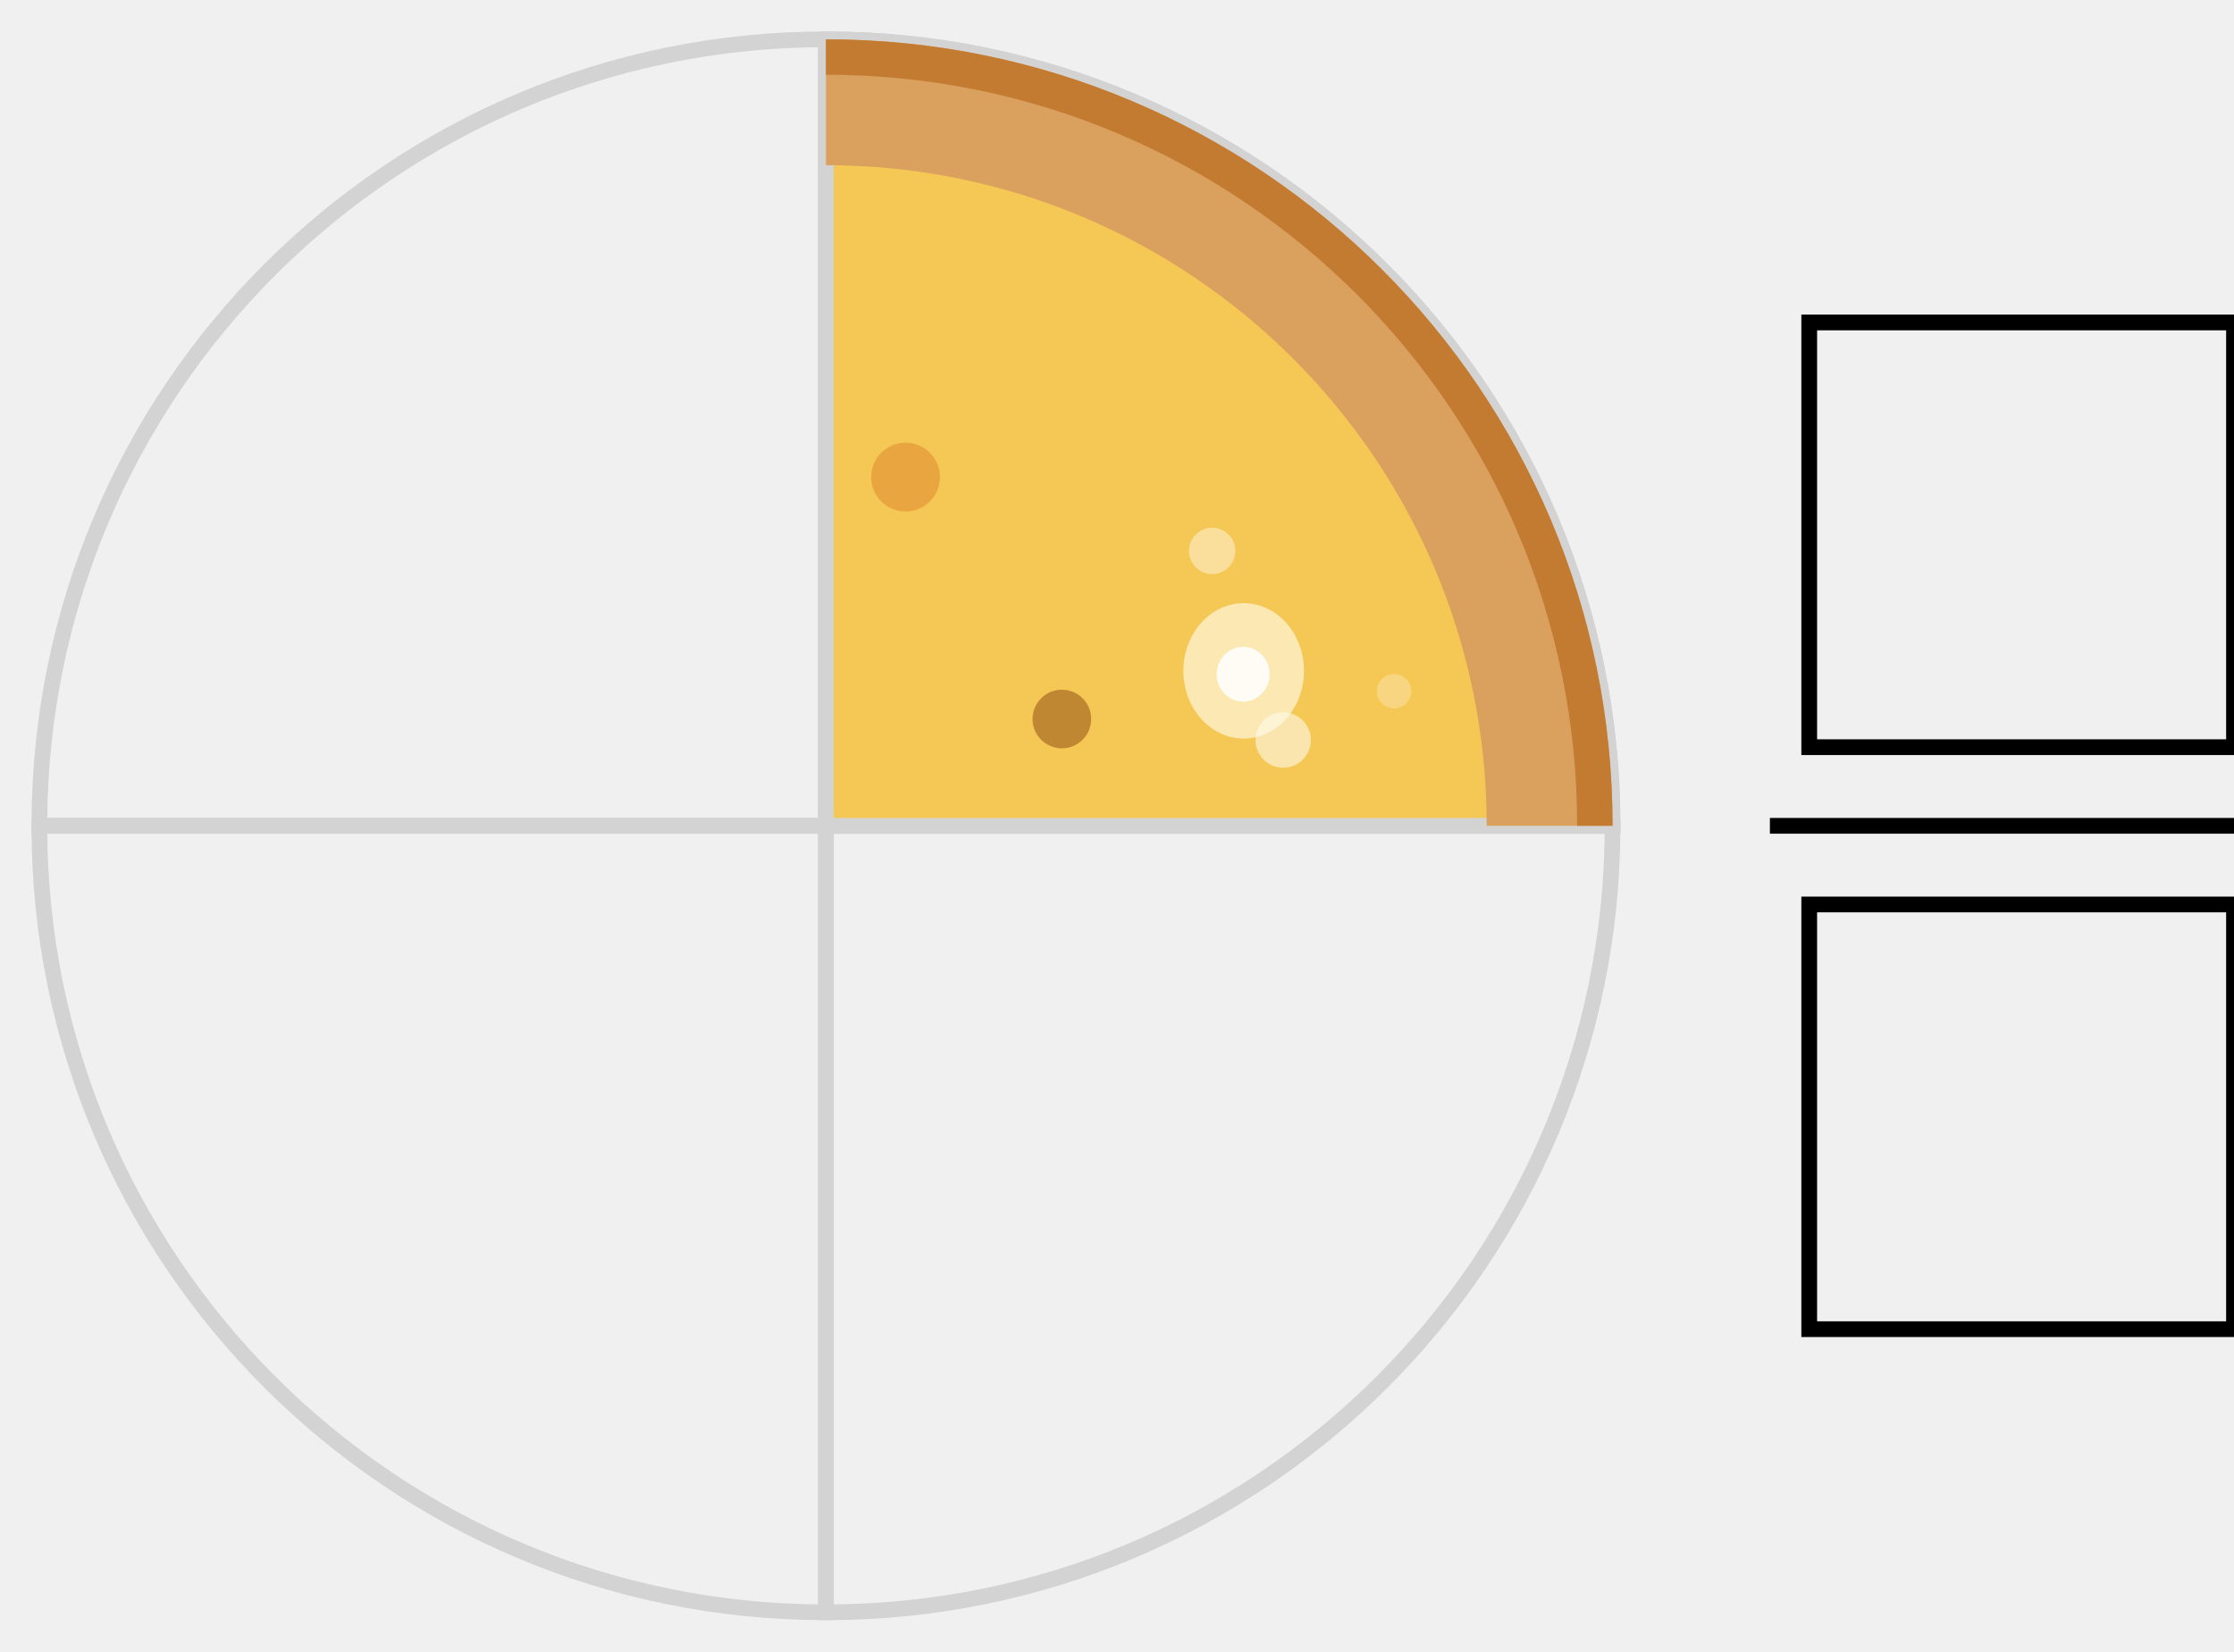
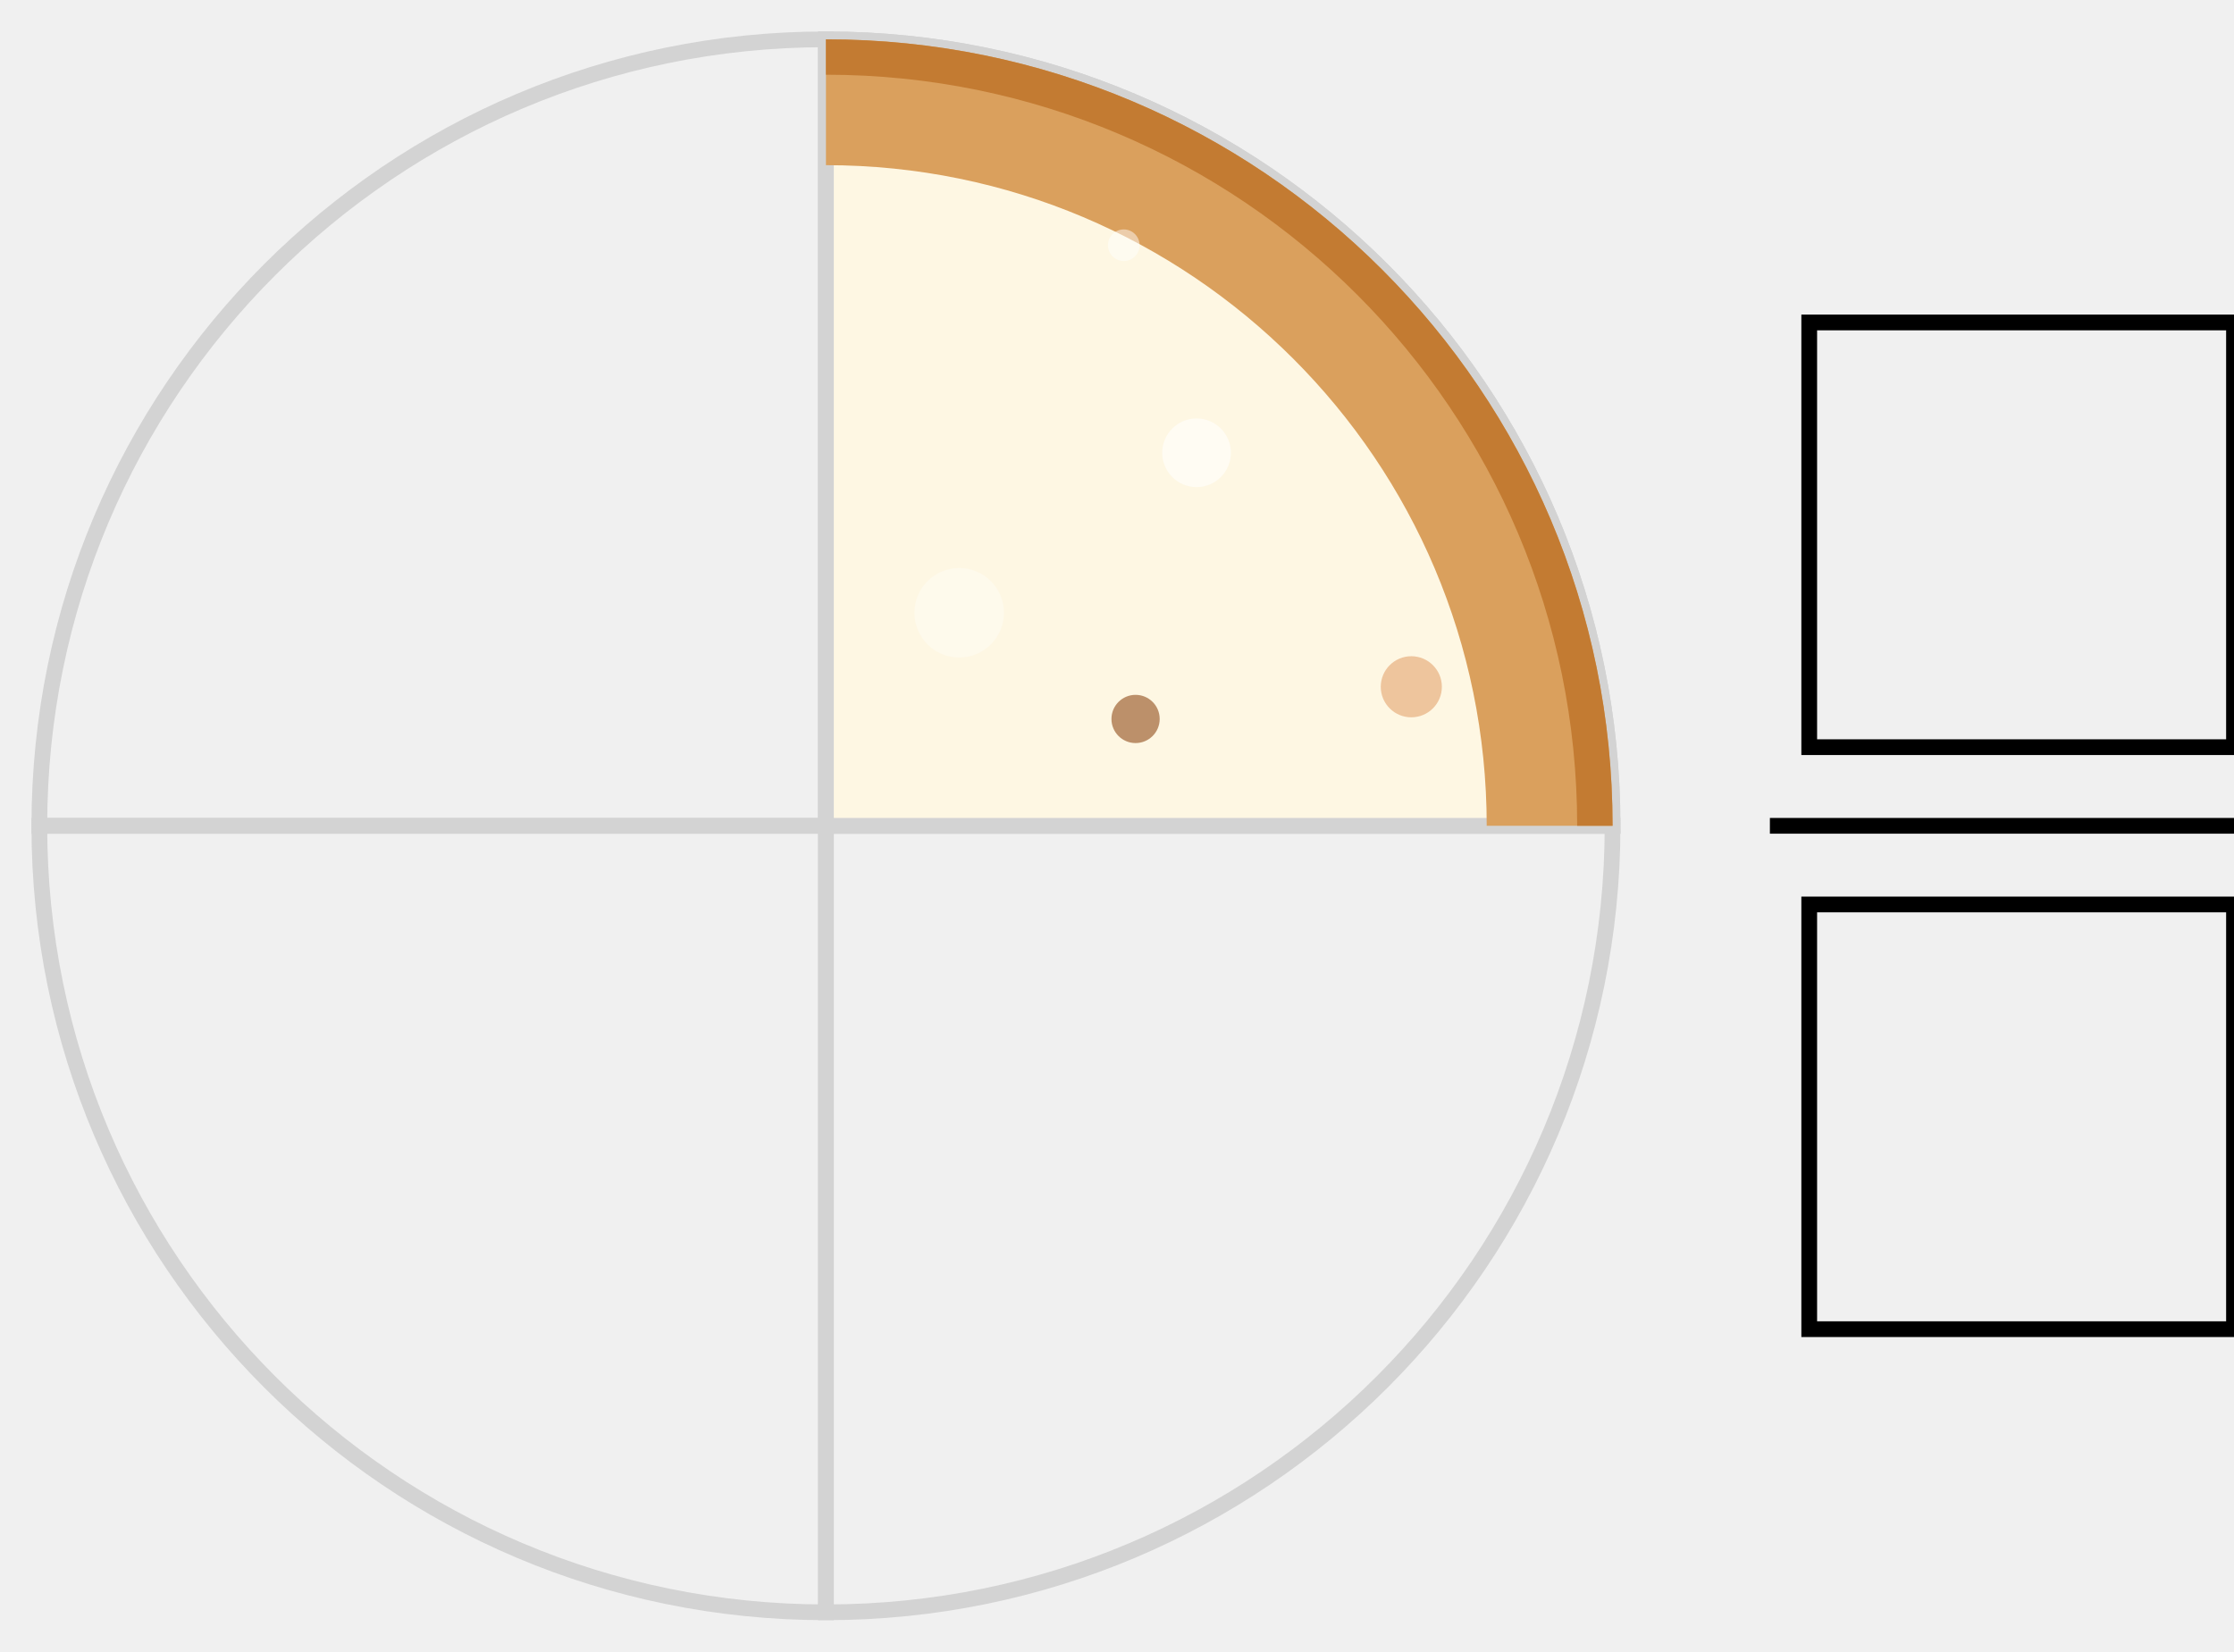
<svg xmlns="http://www.w3.org/2000/svg" xmlns:xlink="http://www.w3.org/1999/xlink" width="284.0" height="210" viewBox="0 0 284.0 210">
  <defs>
-     <clipPath id="clip-4472019264-4536267728">
+     <clipPath id="clip-4464482624-4528707152">
      <path d="M105.0,105.0 L105.0,5.0 A100,100,0,0,1,205.0,105.0 Z" fill="none" />
    </clipPath>
  </defs>
  <g>
    <path d="M105.0,105.0 L105.0,5.0 A100,100,0,0,1,205.0,105.0 Z" fill="none" stroke="lightgray" stroke-width="2" />
    <path d="M105.0,105.0 L205.0,105.0 A100,100,0,0,1,105.0,205.0 Z" fill="none" stroke="lightgray" stroke-width="2" />
    <path d="M105.0,105.0 L105.0,205.0 A100,100,0,0,1,5.0,105 Z" fill="none" stroke="lightgray" stroke-width="2" />
    <path d="M105.0,105.0 L5.0,105 A100,100,0,0,1,105,5.0 Z" fill="none" stroke="lightgray" stroke-width="2" />
-     <path d="M105.0,105.0 L105.0,5.0 A100,100,0,0,1,205.0,105.0 Z" fill="#F5C754" stroke="lightgray" stroke-width="2" />
-     <use xlink:href="#clip-4472019264-4536267728" />
-     <g clip-path="url(#clip-4472019264-4536267728)">
+     <path d="M105.0,105.0 L105.0,5.0 A100,100,0,0,1,205.0,105.0 Z" fill="#FEF7E3" stroke="lightgray" stroke-width="2" />
+     <use xlink:href="#clip-4464482624-4528707152" />
+     <g clip-path="url(#clip-4464482624-4528707152)">
      <circle cx="105.0" cy="105.0" r="92" stroke="#DAA05D" stroke-width="16" fill="none" />
      <circle cx="105.0" cy="105.0" r="98" stroke="#C37B32" stroke-width="5" fill="none" />
-       <circle cx="101.543" cy="181.601" r="3.157" fill="#8B4513" fill-opacity="0.462" />
-       <circle cx="165.971" cy="113.401" r="4.448" fill="#FFFFFF" fill-opacity="0.293" />
-       <circle cx="75.746" cy="27.188" r="2.994" fill="#FFDE75" fill-opacity="0.366" />
-       <circle cx="76.848" cy="95.05" r="2.89" fill="#FFFFFF" fill-opacity="0.574" />
-       <circle cx="103.37" cy="164.659" r="3.386" fill="#FFDE75" fill-opacity="0.459" />
-       <circle cx="134.991" cy="91.42" r="3.727" fill="#8B4513" fill-opacity="0.494" />
-       <circle cx="163.129" cy="94.089" r="3.524" fill="#FFFFFF" fill-opacity="0.529" />
-       <circle cx="115.119" cy="60.661" r="4.373" fill="#D2691E" fill-opacity="0.361" />
-       <circle cx="31.529" cy="72.633" r="3.269" fill="#FFDE75" fill-opacity="0.51" />
-       <circle cx="177.219" cy="87.887" r="2.185" fill="#FFFFFF" fill-opacity="0.26" />
-       <circle cx="86.828" cy="51.133" r="3.409" fill="#FFDE75" fill-opacity="0.596" />
-       <circle cx="122.903" cy="180.247" r="4.688" fill="#FFFFFF" fill-opacity="0.495" />
-       <circle cx="91.966" cy="160.9" r="5.776" fill="#8B4513" fill-opacity="0.412" />
-       <circle cx="154.097" cy="70.047" r="2.95" fill="#FFFFFF" fill-opacity="0.42" />
-       <circle cx="46.181" cy="72.882" r="3.224" fill="#FFDE75" fill-opacity="0.451" />
-       <ellipse cx="58.042" cy="83.084" rx="9.948" ry="6.225" fill="#FFFDF0" fill-opacity="0.6" />
-       <ellipse cx="58.818" cy="82.684" rx="3.193" ry="2.05" fill="#FFFFFF" fill-opacity="0.85" />
-       <ellipse cx="115.408" cy="117.515" rx="7.367" ry="7.172" fill="#FFFDF0" fill-opacity="0.6" />
-       <ellipse cx="115.66" cy="117.861" rx="4.474" ry="3.45" fill="#FFFFFF" fill-opacity="0.85" />
-       <ellipse cx="158.106" cy="85.299" rx="7.667" ry="8.607" fill="#FFFDF0" fill-opacity="0.6" />
-       <ellipse cx="158.04" cy="85.725" rx="3.362" ry="3.493" fill="#FFFFFF" fill-opacity="0.85" />
+       <circle cx="48.763" cy="59.388" r="4.078" fill="#FFFFFF" fill-opacity="0.21" />
+       <circle cx="53.861" cy="172.287" r="2.872" fill="#FFDE75" fill-opacity="0.379" />
+       <circle cx="79.93" cy="169.534" r="3.328" fill="#FFDE75" fill-opacity="0.416" />
+       <circle cx="144.361" cy="91.413" r="3.066" fill="#8B4513" fill-opacity="0.581" />
+       <circle cx="179.415" cy="87.321" r="3.884" fill="#D2691E" fill-opacity="0.355" />
+       <circle cx="142.861" cy="31.179" r="2.008" fill="#FFFFFF" fill-opacity="0.479" />
+       <circle cx="115.072" cy="172.865" r="2.226" fill="#FFDE75" fill-opacity="0.248" />
+       <circle cx="26.525" cy="106.06" r="2.731" fill="#8B4513" fill-opacity="0.552" />
+       <circle cx="89.847" cy="61.801" r="4.884" fill="#8B4513" fill-opacity="0.563" />
+       <circle cx="76.66" cy="118.668" r="2.498" fill="#FFDE75" fill-opacity="0.57" />
+       <circle cx="134.692" cy="142.351" r="2.331" fill="#FFFFFF" fill-opacity="0.415" />
+       <circle cx="121.939" cy="77.911" r="5.691" fill="#FFFFFF" fill-opacity="0.32" />
+       <circle cx="152.115" cy="57.57" r="4.366" fill="#FFFFFF" fill-opacity="0.576" />
+       <circle cx="129.115" cy="155.218" r="5.278" fill="#FFDE75" fill-opacity="0.244" />
+       <circle cx="72.962" cy="156.482" r="5.283" fill="#FFDE75" fill-opacity="0.561" />
+       <circle cx="164.792" cy="142.72" r="7.035" fill="#FFFFFF" fill-opacity="0.95" stroke="#FAF0E6" stroke-width="1.5" />
+       <circle cx="43.365" cy="146.502" r="6.271" fill="#FFFFFF" fill-opacity="0.95" stroke="#FAF0E6" stroke-width="1.5" />
+       <circle cx="51.658" cy="152.315" r="6.215" fill="#FFFFFF" fill-opacity="0.95" stroke="#FAF0E6" stroke-width="1.5" />
+       <circle cx="59" cy="75.485" r="6.386" fill="#FFFFFF" fill-opacity="0.95" stroke="#FAF0E6" stroke-width="1.5" />
+       <circle cx="84.535" cy="152.292" r="9.101" fill="#FFFFFF" fill-opacity="0.95" stroke="#FAF0E6" stroke-width="1.5" />
+       <circle cx="155.415" cy="156.614" r="8.163" fill="#FFFFFF" fill-opacity="0.95" stroke="#FAF0E6" stroke-width="1.5" />
    </g>
    <rect x="230.0" y="41.0" width="54.0" height="54.0" fill="none" stroke="black" stroke-width="2" />
    <rect x="230.0" y="115.0" width="54.0" height="54.0" fill="none" stroke="black" stroke-width="2" />
    <path d="M225.0,105.0 L289.0,105.0" stroke="black" stroke-width="2" />
  </g>
</svg>
